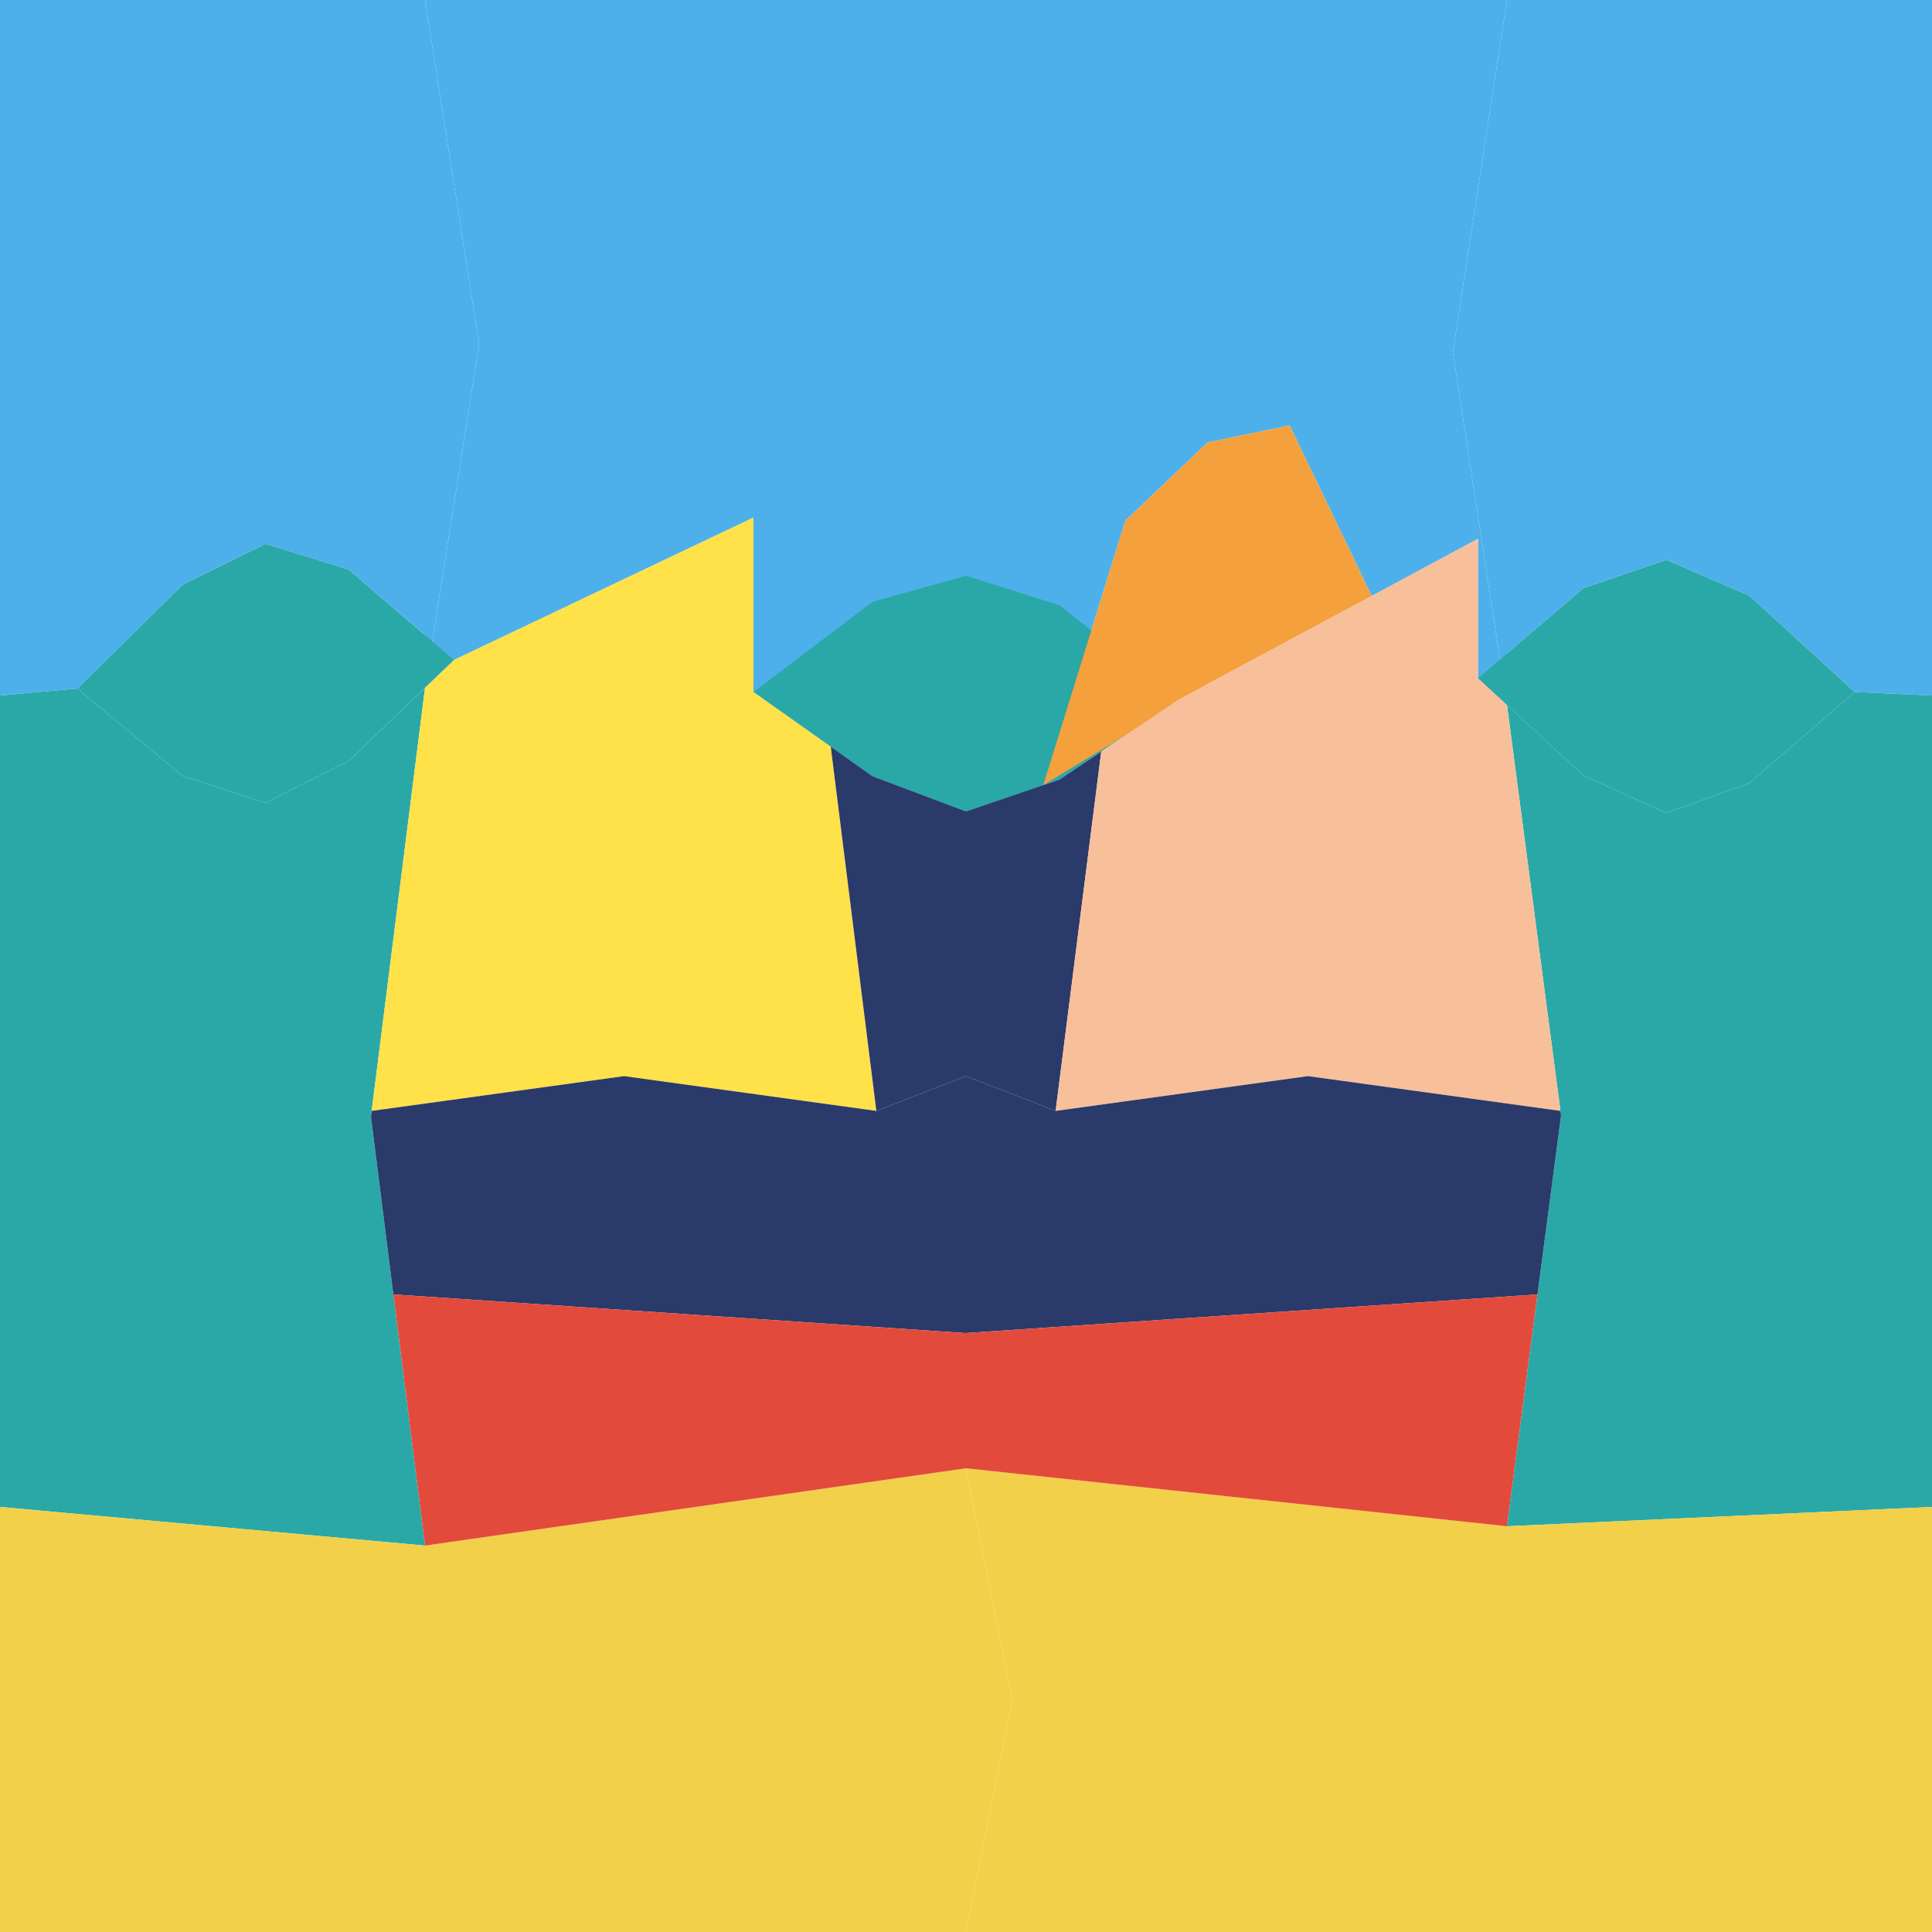
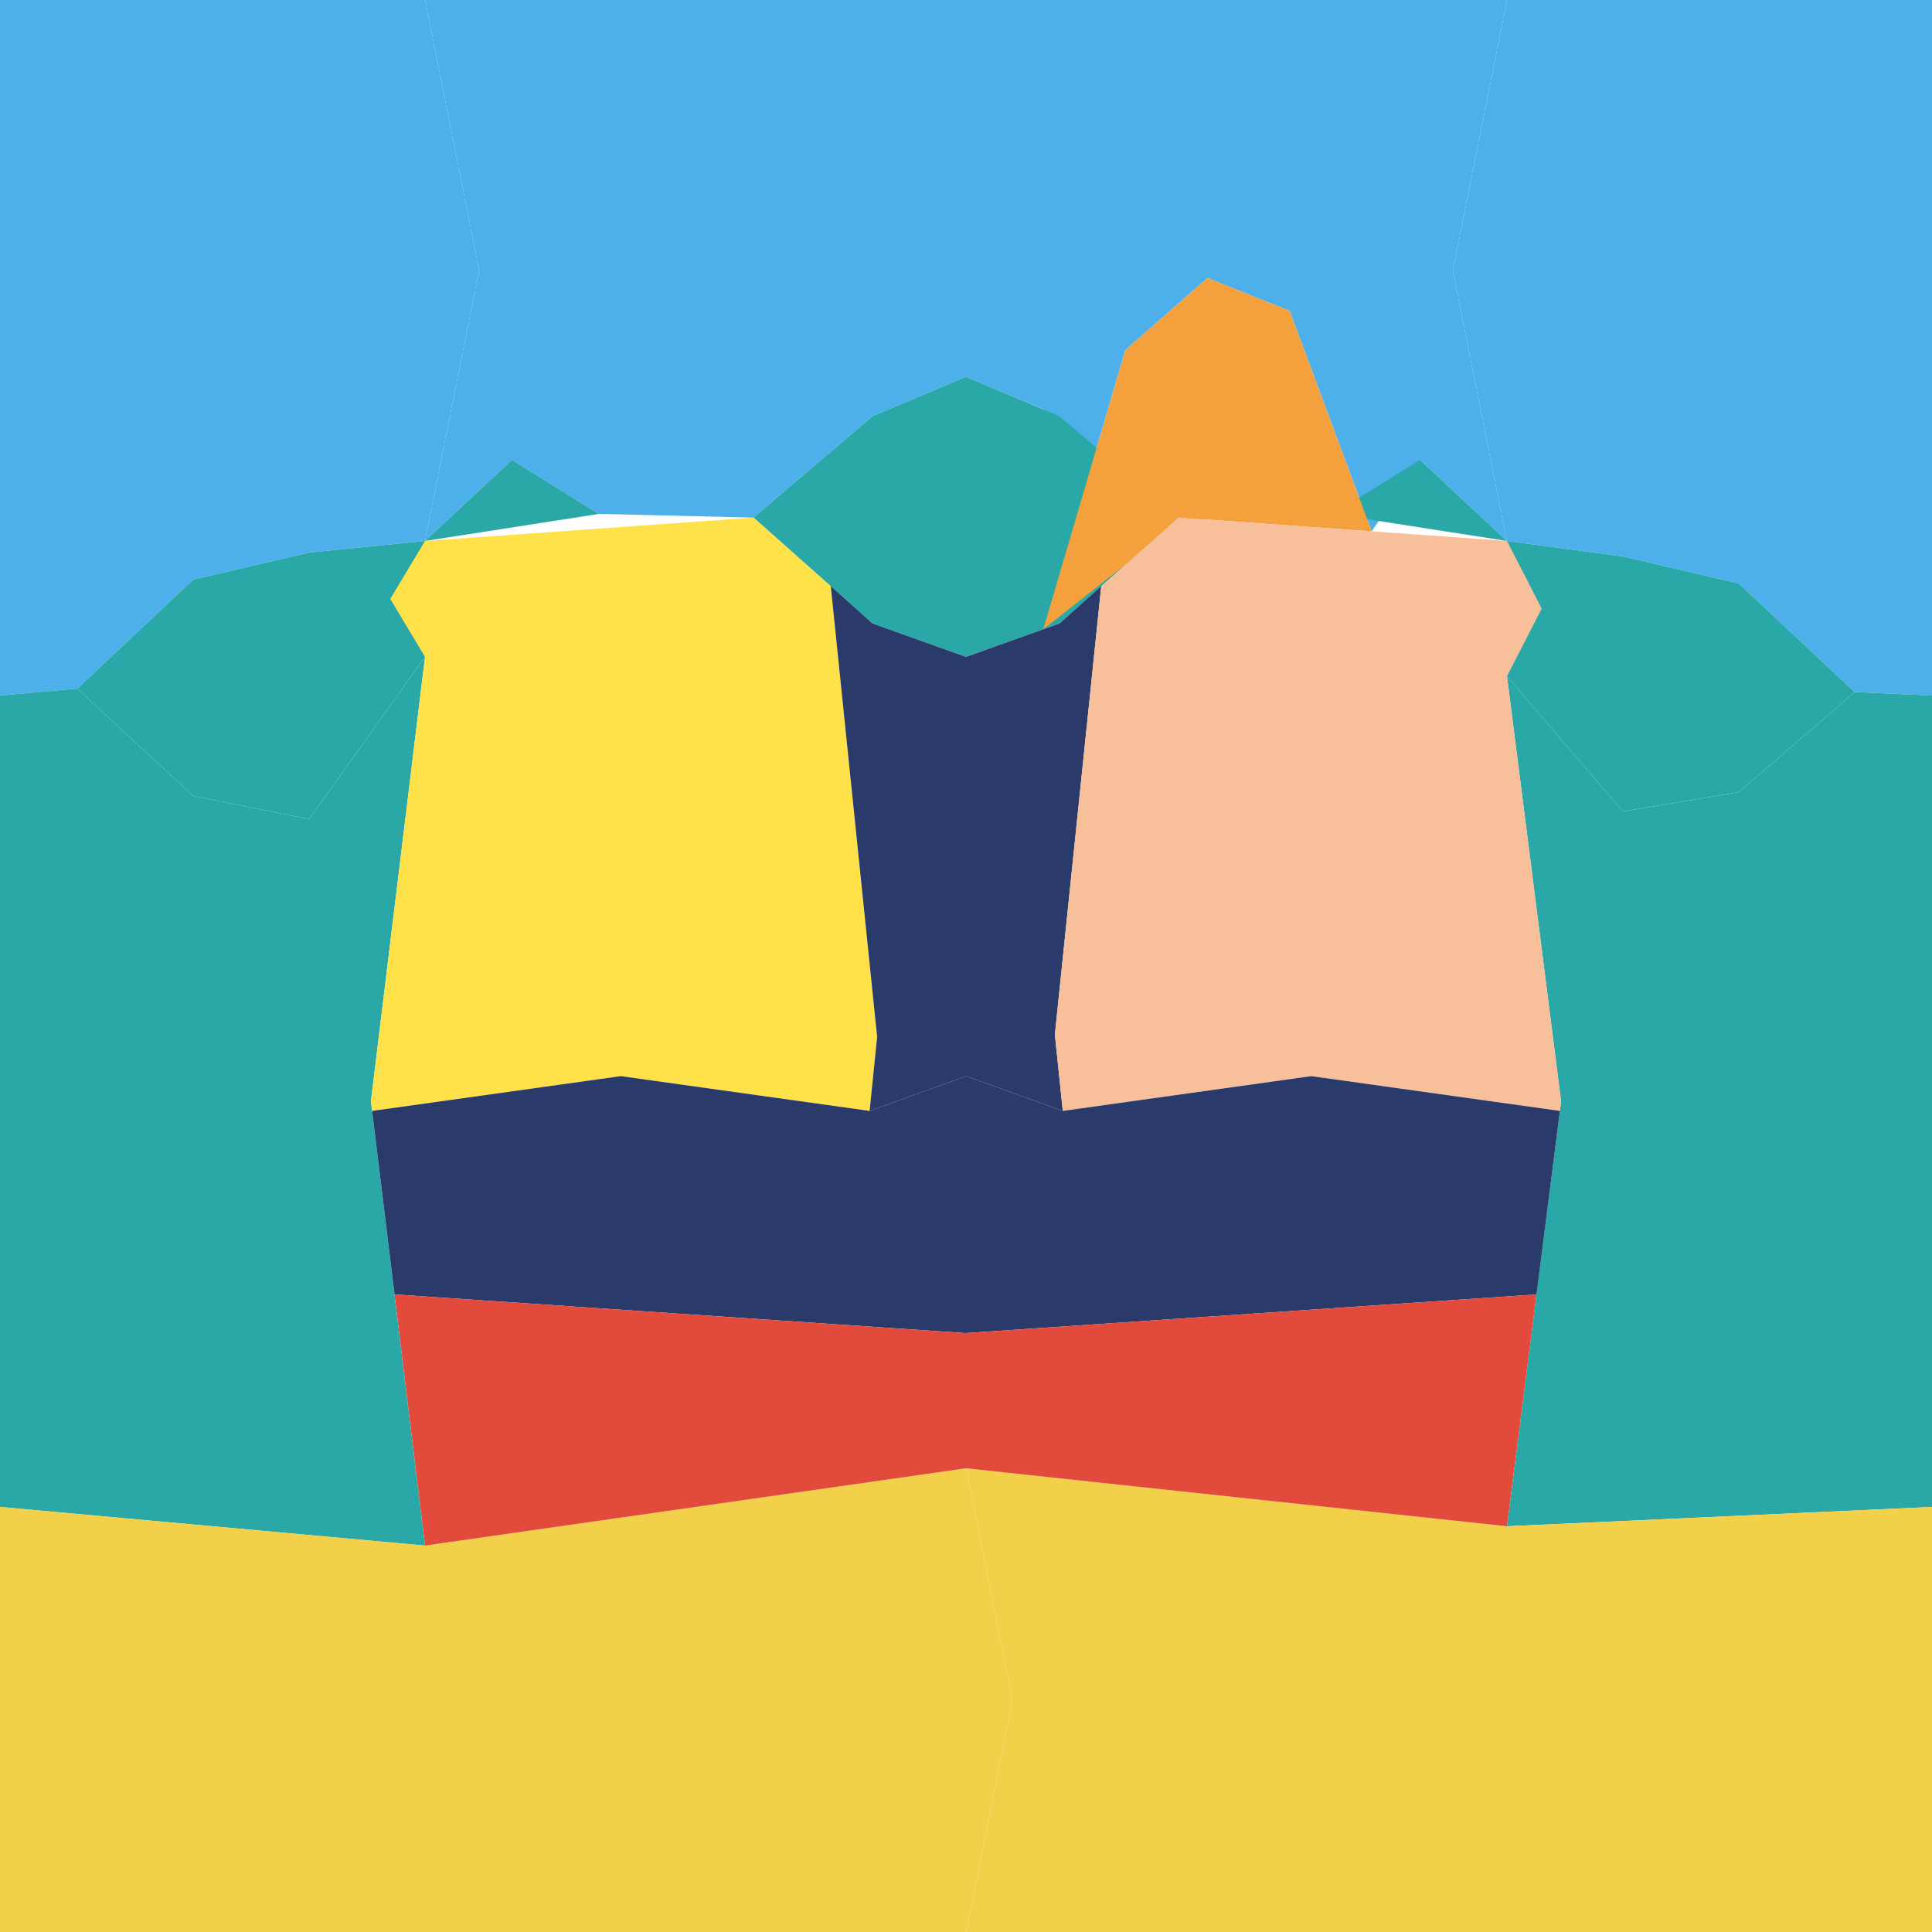
<svg xmlns="http://www.w3.org/2000/svg" viewBox="0 0 100 100">
-   <path data-role="skyL" data-color="3" fill="#4eb0ea" d="M0.00 0.00L22.00 0.00L24.80 17.80L22.00 35.60L22.00 32.87L18.04 29.48L13.75 28.15L9.46 30.26L4.00 35.64L0.00 36.00L0.00 18.00Z" />
-   <path data-role="skyC" data-color="3" fill="#4eb0ea" d="M22.00 0.00L50.00 0.00L78.00 0.00L75.20 18.24L78.00 36.49L78.00 28.00L78.00 36.49L76.50 35.11L76.50 27.89L71.00 30.85L66.75 22.02L62.50 22.91L58.25 26.95L54.00 40.64L50.00 42.00L45.16 40.18L39.00 35.82L39.00 26.79L23.50 34.16L22.00 35.60L24.80 17.80Z" />
-   <path data-role="skyR" data-color="3" fill="#4eb0ea" d="M78.00 0.00L100.00 0.00L100.00 18.00L100.00 36.00L96.00 35.82L90.54 30.83L86.25 28.98L81.96 30.44L78.00 33.83L78.00 36.49L75.20 18.24Z" />
-   <path data-role="waterL" data-color="4" fill="#2aa8a8" d="M0.00 36.00L4.00 35.64L9.46 40.17L13.75 41.55L18.04 39.39L22.00 35.60L19.20 57.80L22.00 80.00L0.00 78.00L0.00 57.00Z" />
-   <path data-role="waterR" data-color="4" fill="#2aa8a8" d="M78.00 36.49L81.96 40.14L86.25 42.08L90.54 40.53L96.00 35.82L100.00 36.00L100.00 56.00L100.00 78.00L78.00 79.00L80.80 57.74Z" />
+   <path data-role="skyL" data-color="3" fill="#4eb0ea" d="M0.00 0.00L22.00 0.00L24.80 14.00L22.00 28.00L16.00 28.60L10.00 30.00L4.00 35.64L0.00 36.00L0.00 18.00Z" />
+   <path data-role="skyC" data-color="3" fill="#4eb0ea" d="M22.00 0.00L50.00 0.00L78.00 0.00L75.20 14.00L78.00 28.00L73.50 23.80L71.00 27.50L66.75 16.09L62.50 14.39L58.25 18.12L54.00 32.57L54.00 21.18L50.00 19.50L45.16 21.54L39.00 26.79L31.00 26.60L26.50 23.80L22.00 28.00L24.80 14.00Z" />
+   <path data-role="skyR" data-color="3" fill="#4eb0ea" d="M78.00 0.00L100.00 0.00L100.00 18.00L100.00 36.00L96.00 35.82L90.00 30.20L84.00 28.80L78.00 28.00L75.20 14.00Z" />
+   <path data-role="waterL" data-color="4" fill="#2aa8a8" d="M0.00 36.00L4.00 35.64L10.00 41.20L16.00 42.40L22.00 34.00L19.20 57.00L22.00 80.00L0.00 78.00L0.00 57.00Z" />
+   <path data-role="waterR" data-color="4" fill="#2aa8a8" d="M78.00 35.00L84.00 42.00L90.00 41.00L96.00 35.82L100.00 36.00L100.00 56.00L100.00 78.00L78.00 79.00L80.80 57.00Z" />
  <path data-role="sandL" data-color="7" fill="#f2d04a" d="M0.00 78.00L22.00 80.00L50.00 76.00L52.40 88.00L50.00 100.00L22.00 100.00L0.00 100.00L0.00 90.00Z" />
  <path data-role="sandR" data-color="7" fill="#f2d04a" d="M50.00 76.00L78.00 79.00L100.00 78.00L100.00 90.00L100.00 100.00L78.00 100.00L50.00 100.00L52.40 88.00Z" />
-   <path data-role="waveL" data-color="4" fill="#2aa8a8" d="M4.00 35.64L9.46 30.26L13.75 28.15L18.04 29.48L23.50 34.16L18.04 39.39L13.75 41.55L9.46 40.17Z" />
-   <path data-role="waveC" data-color="4" fill="#2aa8a8" d="M39.00 35.82L45.16 31.15L50.00 29.80L54.84 31.33L61.00 36.21L54.84 40.35L50.00 42.00L45.16 40.18Z" />
-   <path data-role="waveR" data-color="4" fill="#2aa8a8" d="M76.50 35.11L81.96 30.44L86.25 28.98L90.54 30.83L96.00 35.82L90.54 40.53L86.25 42.08L81.96 40.14Z" />
-   <path data-role="flag" data-color="8" fill="#f4a03c" d="M54.00 40.64L58.25 38.06L62.50 35.41L66.75 33.13L71.00 30.85L66.75 22.02L62.50 22.91L58.25 26.95Z" />
-   <path data-role="sailL" data-color="5" fill="#ffe14a" d="M22.00 35.60L23.50 34.16L39.00 26.79L39.00 35.82L43.00 38.65L45.36 57.50L32.30 55.70L19.24 57.50Z" />
-   <path data-role="mast" data-color="6" fill="#2a3a6a" d="M43.00 38.65L45.16 40.18L50.00 42.00L54.84 40.35L57.00 38.90L54.64 57.50L50.00 55.70L45.36 57.50Z" />
-   <path data-role="sailR" data-color="2" fill="#f7c09a" d="M57.00 38.90L61.00 36.21L76.50 27.89L76.50 35.11L78.00 36.49L80.77 57.50L67.70 55.70L54.64 57.50Z" />
-   <path data-role="deck" data-color="6" fill="#2a3a6a" d="M19.24 57.50L32.30 55.70L45.36 57.50L50.00 55.70L54.64 57.50L67.70 55.70L80.77 57.50L80.80 57.74L79.58 67.00L49.97 69.00L20.36 67.00L19.20 57.80Z" />
-   <path data-role="hull" data-color="1" fill="#e24b3c" d="M20.36 67.00L49.97 69.00L79.58 67.00L78.00 79.00L100.00 78.00L78.00 79.00L50.00 76.00L22.00 80.00L0.00 78.00L22.00 80.00Z" />
+   <path data-role="waveL" data-color="4" fill="#2aa8a8" d="M4.00 35.64L10.00 30.00L16.00 28.60L22.00 28.00L26.50 23.80L31.00 26.60L22.00 28.00L22.00 34.00L16.00 42.40L10.00 41.20Z" />
+   <path data-role="waveC" data-color="4" fill="#2aa8a8" d="M39.00 26.79L45.16 21.54L50.00 19.50L54.84 21.54L61.00 26.79L54.84 32.27L50.00 34.00L45.16 32.27Z" />
+   <path data-role="waveR" data-color="4" fill="#2aa8a8" d="M78.00 35.00L78.00 28.00L69.00 26.60L73.50 23.80L78.00 28.00L84.00 28.80L90.00 30.20L96.00 35.82L90.00 41.00L84.00 42.00Z" />
+   <path data-role="flag" data-color="8" fill="#f4a03c" d="M54.00 32.57L58.25 29.23L62.50 26.89L66.75 27.20L71.00 27.50L66.75 16.09L62.50 14.39L58.25 18.12Z" />
+   <path data-role="sailL" data-color="5" fill="#ffe14a" d="M22.00 28.00L39.00 26.79L43.00 30.34L45.40 53.67L45.01 57.50L32.13 55.70L19.26 57.50L19.20 57.00L22.00 34.00L20.20 31.00Z" />
+   <path data-role="mast" data-color="6" fill="#2a3a6a" d="M43.00 30.34L45.16 32.27L50.00 34.00L54.84 32.27L57.00 30.34L54.60 53.55L55.01 57.50L50.01 55.70L45.01 57.50L45.40 53.67Z" />
+   <path data-role="sailR" data-color="2" fill="#f7c09a" d="M57.00 30.34L61.00 26.79L78.00 28.00L79.80 31.50L78.00 35.00L80.80 57.00L80.74 57.50L67.87 55.70L55.01 57.50L54.60 53.55Z" />
+   <path data-role="deck" data-color="6" fill="#2a3a6a" d="M19.26 57.50L32.13 55.70L45.01 57.50L50.01 55.70L55.01 57.50L67.87 55.70L80.74 57.50L79.53 67.00L49.97 69.00L20.42 67.00Z" />
+   <path data-role="hull" data-color="1" fill="#e24b3c" d="M20.42 67.00L49.97 69.00L79.53 67.00L78.00 79.00L50.00 76.00L22.00 80.00Z" />
</svg>
